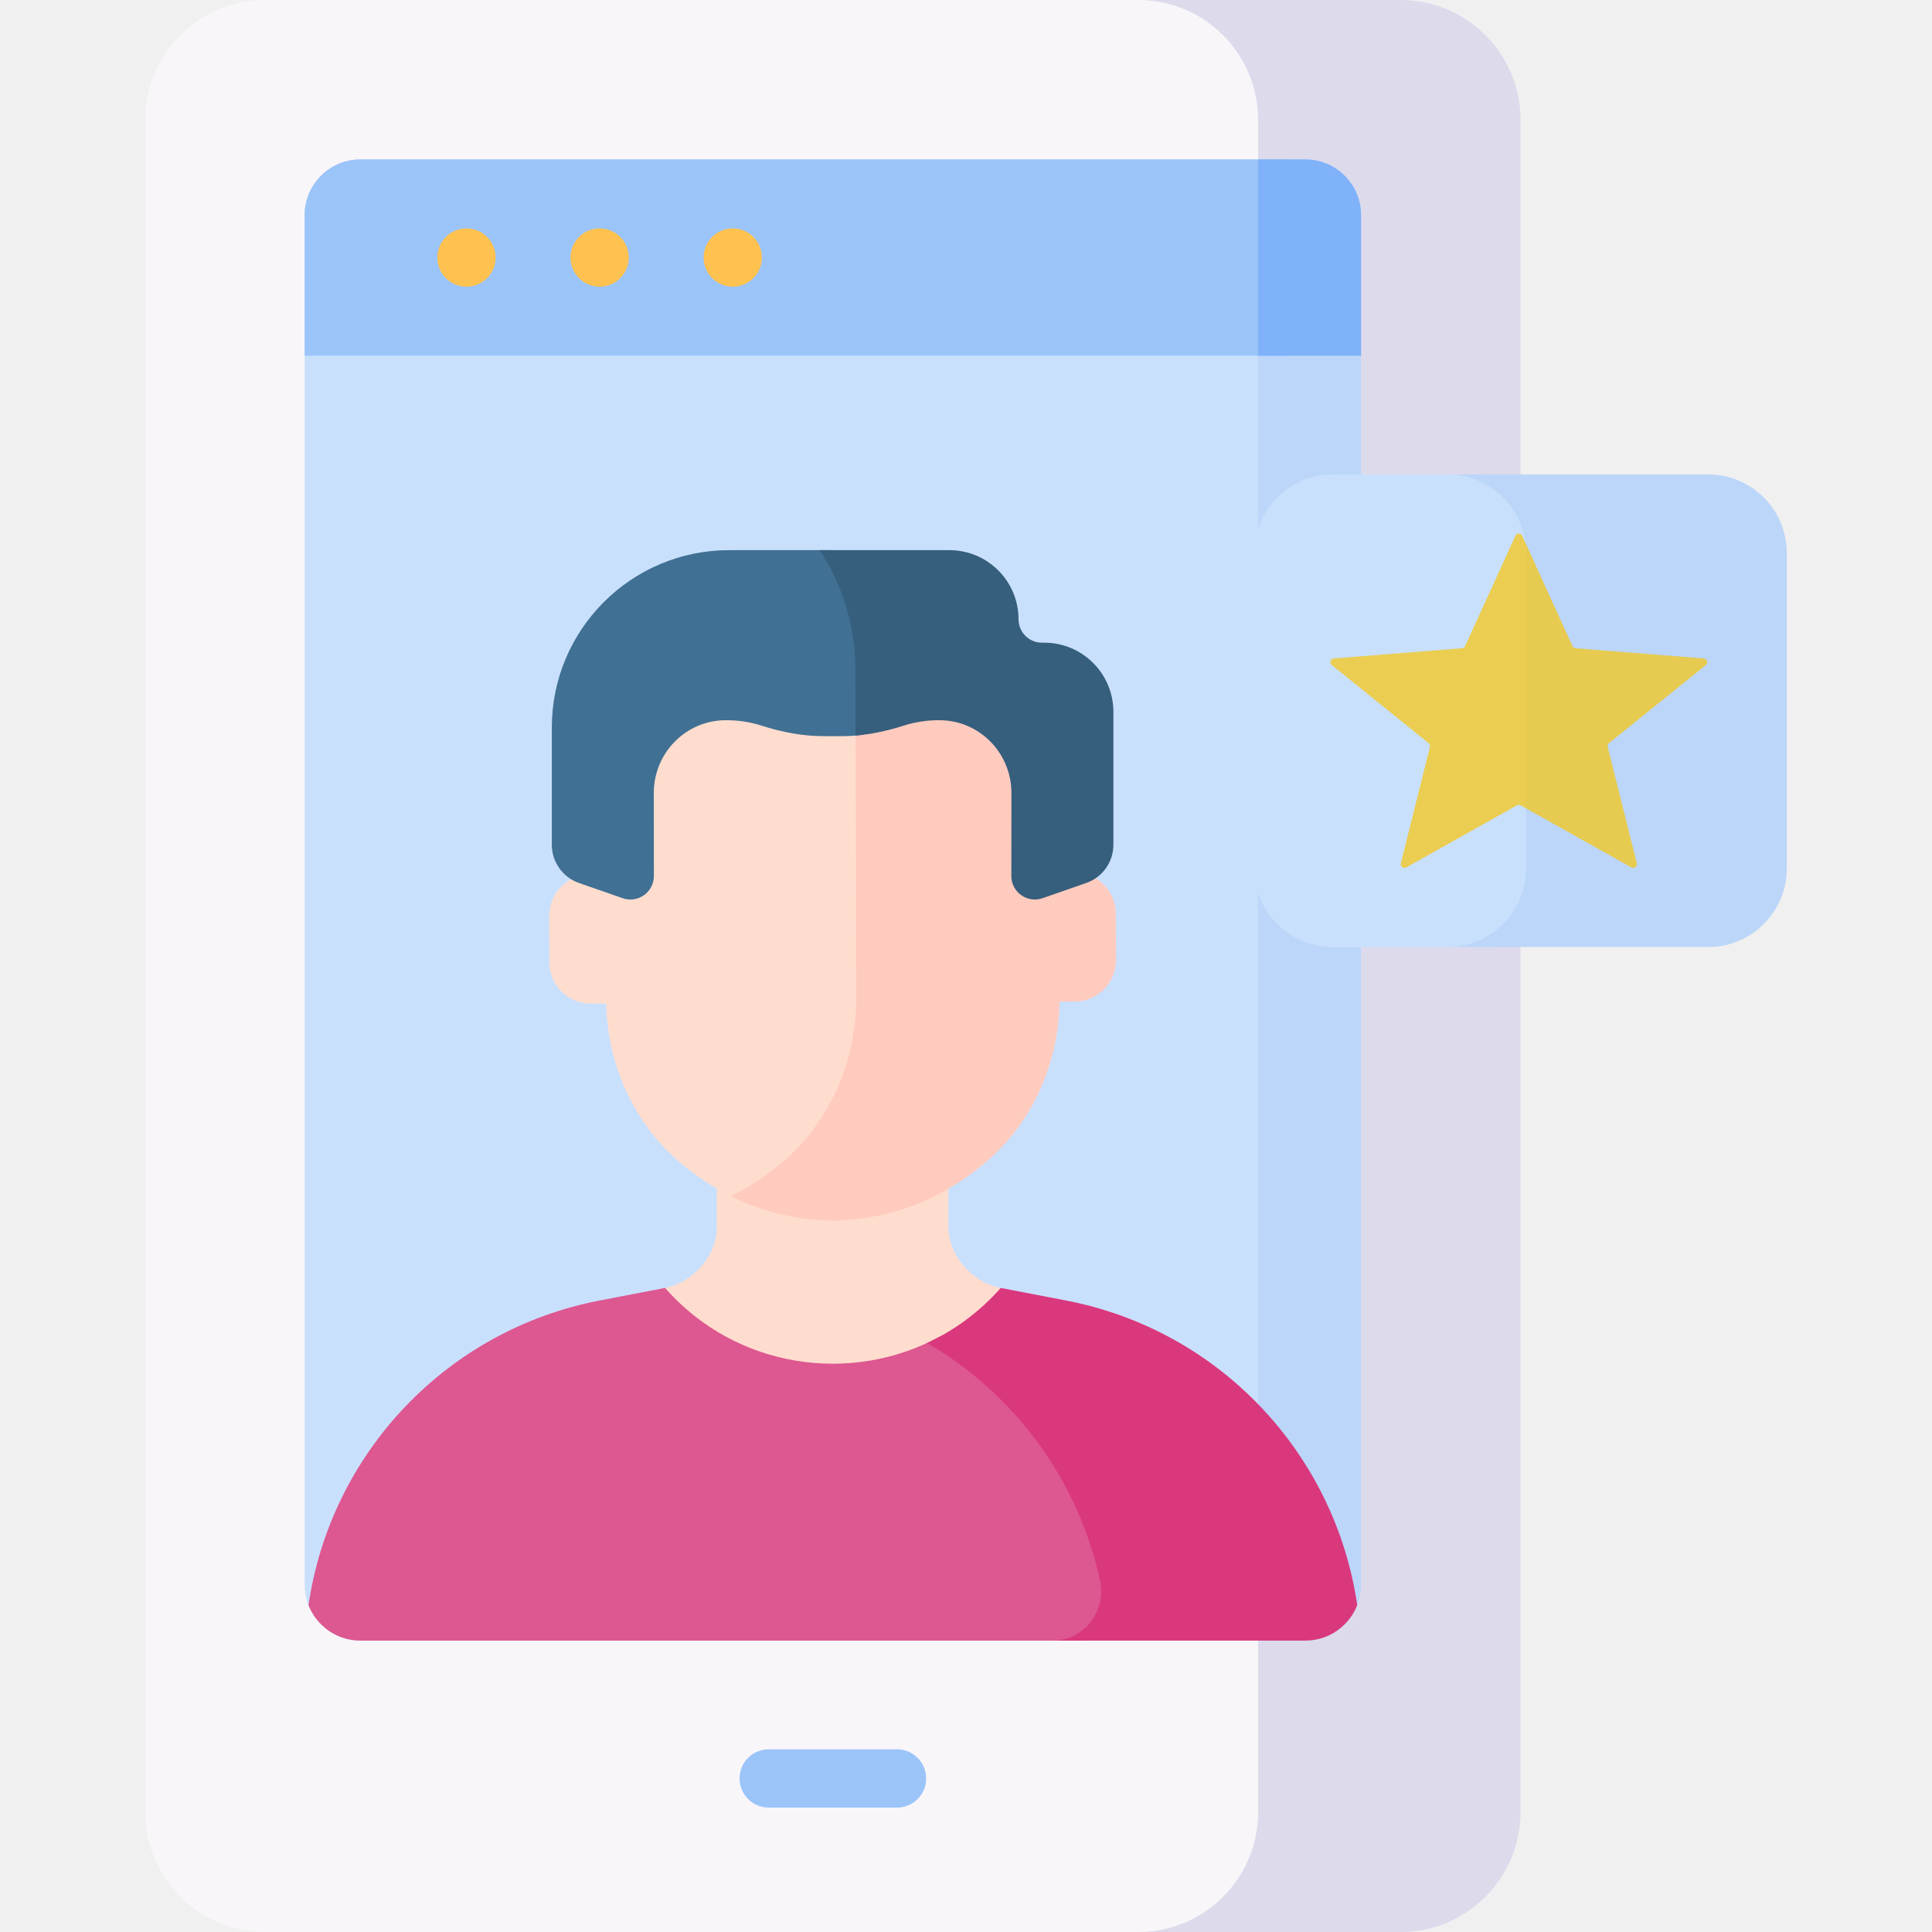
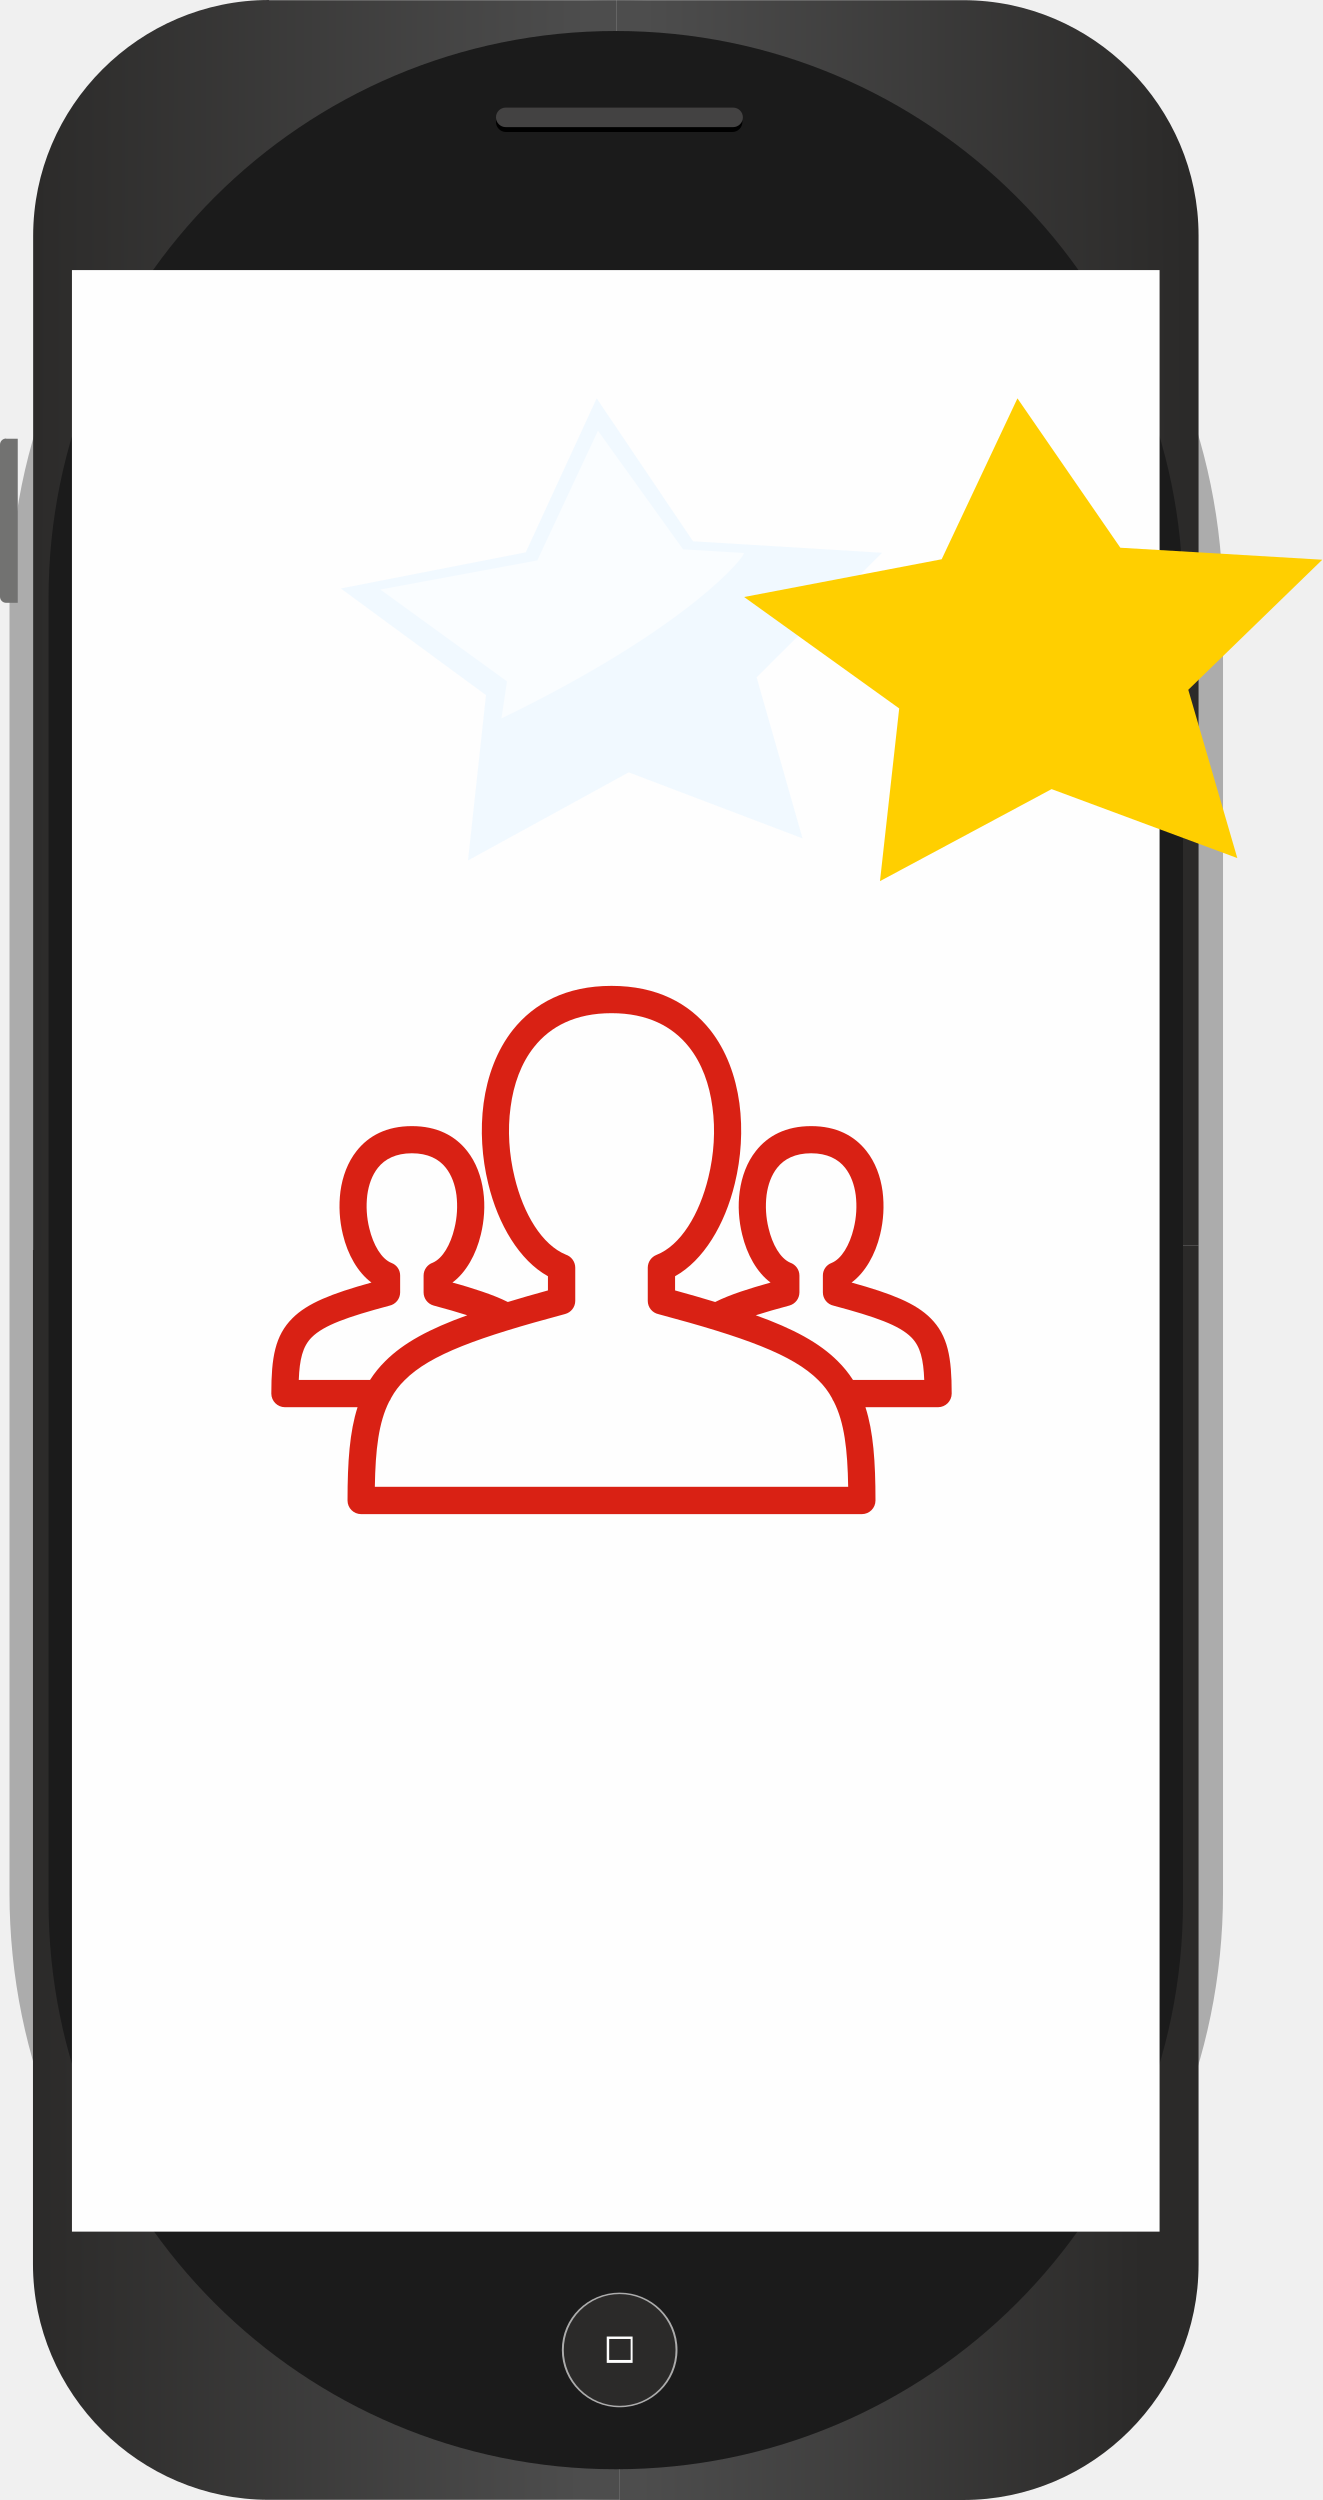
- <svg xmlns="http://www.w3.org/2000/svg" width="512" height="512" viewBox="0 0 512 512" fill="none">
-   <g clip-path="url(#clip0)">
-     <path d="M341.834 480.207V31.793C341.834 14.234 327.6 0 310.042 0H70.274C52.715 0 38.481 14.234 38.481 31.793V480.208C38.481 497.766 52.715 512.001 70.274 512.001H310.042C327.6 512 341.834 497.766 341.834 480.207V480.207Z" fill="#F9F6F9" />
-     <path d="M371.162 0H301.625C319.184 0 333.418 14.234 333.418 31.793V480.208C333.418 497.766 319.184 512.001 301.625 512.001H371.162C388.721 512.001 402.955 497.767 402.955 480.208V31.793C402.954 14.234 388.72 0 371.162 0V0Z" fill="#DDDAEC" />
-     <path d="M341.834 42.248H95.499C87.343 42.248 80.731 48.86 80.731 57.016V420.003C80.731 428.159 87.343 434.771 95.499 434.771H341.834V42.248Z" fill="#C9E0FD" />
-     <path d="M345.938 42.248H333.417V434.772H345.938C354.094 434.772 360.706 428.16 360.706 420.004V57.016C360.706 48.86 354.094 42.248 345.938 42.248V42.248Z" fill="#BCD6F9" />
-     <path d="M341.834 42.248H95.499C87.343 42.248 80.731 48.86 80.731 57.016V94.261H341.835V42.248H341.834Z" fill="#9BC4F9" />
-     <path d="M345.938 42.248H333.417V94.262H360.706V57.016C360.706 48.86 354.094 42.248 345.938 42.248Z" fill="#7FB2F9" />
-     <path d="M237.716 479.034H203.72C199.453 479.034 195.994 475.575 195.994 471.308C195.994 467.041 199.453 463.582 203.72 463.582H237.716C241.983 463.582 245.442 467.041 245.442 471.308C245.442 475.575 241.983 479.034 237.716 479.034Z" fill="#9BC4F9" />
-     <path d="M123.623 75.981C127.89 75.981 131.349 72.522 131.349 68.255C131.349 63.988 127.89 60.529 123.623 60.529C119.357 60.529 115.897 63.988 115.897 68.255C115.897 72.522 119.357 75.981 123.623 75.981Z" fill="#FFC250" />
-     <path d="M158.908 75.981C163.175 75.981 166.634 72.522 166.634 68.255C166.634 63.988 163.175 60.529 158.908 60.529C154.641 60.529 151.182 63.988 151.182 68.255C151.182 72.522 154.641 75.981 158.908 75.981Z" fill="#FFC250" />
-     <path d="M194.192 75.981C198.459 75.981 201.918 72.522 201.918 68.255C201.918 63.988 198.459 60.529 194.192 60.529C189.925 60.529 186.466 63.988 186.466 68.255C186.466 72.522 189.925 75.981 194.192 75.981Z" fill="#FFC250" />
-     <path d="M408.88 231.321V145.382C408.88 136.58 403.568 129.026 395.978 125.73H353.225C341.719 125.73 332.391 135.058 332.391 146.564V230.138C332.391 241.645 341.719 250.972 353.225 250.972H395.978C403.568 247.677 408.88 240.122 408.88 231.321V231.321Z" fill="#C9E0FD" />
-     <path d="M452.685 125.73H383.577C395.083 125.73 404.411 135.058 404.411 146.564V230.138C404.411 241.645 395.083 250.972 383.577 250.972H452.685C464.191 250.972 473.519 241.644 473.519 230.138V146.564C473.519 135.058 464.191 125.73 452.685 125.73V125.73Z" fill="#BCD6F9" />
-     <path opacity="0.678" fill-rule="evenodd" clip-rule="evenodd" d="M402.011 213.424C402.315 213.254 402.685 213.254 402.989 213.424L432.305 229.866C433.07 230.295 433.977 229.602 433.765 228.751L426.062 197.955C425.967 197.577 426.101 197.178 426.404 196.934L452.045 176.271C452.749 175.703 452.398 174.567 451.497 174.495L417.553 171.787C417.191 171.758 416.873 171.535 416.722 171.204L403.41 141.996C403.054 141.216 401.946 141.216 401.59 141.996L388.278 171.204C388.127 171.535 387.809 171.758 387.447 171.787L353.503 174.495C352.602 174.567 352.251 175.703 352.955 176.271L378.596 196.934C378.899 197.178 379.033 197.577 378.938 197.955L371.235 228.751C371.023 229.602 371.93 230.295 372.695 229.866L402.011 213.424Z" fill="#FAC500" />
-     <path d="M265.201 341.315C257.649 339.862 251.314 332.787 251.314 325.097V281.038H189.987V325.097C189.987 332.954 183.577 339.906 176.236 341.315C176.236 341.315 198.78 378.579 220.651 378.68C243.512 378.787 265.201 341.315 265.201 341.315Z" fill="#FFDDCE" />
-     <path d="M209.863 308.96C222.074 298.226 228.793 282.469 229.071 266.128L228.871 176.326C228.842 169.257 227.621 162.471 225.353 156.159C223.667 156.011 221.971 155.916 220.263 155.904C188.745 156.394 160.259 180.479 160.403 215.209L160.452 226.852L160.472 231.723L156.374 231.74C150.366 231.766 145.516 236.716 145.542 242.797L145.593 255C145.618 261.081 150.509 265.99 156.517 265.965L160.631 265.947C161.037 281.926 167.735 297.279 179.764 307.674C184.391 311.673 189.922 315.413 196.38 318.253C201.507 315.568 206.002 312.353 209.863 308.96V308.96Z" fill="#FFDDCE" />
-     <path d="M295.706 242.157C295.681 236.076 290.79 231.167 284.782 231.193L280.684 231.21L280.615 214.696C280.474 180.931 253.278 157.301 222.546 155.973C225.18 162.546 226.669 169.804 226.702 177.609L226.897 265.433C226.625 281.415 220.054 296.824 208.112 307.322C204.042 310.9 199.261 314.281 193.751 317.021C201.384 320.814 210.418 323.376 220.961 323.45C238.878 323.171 252.411 315.773 262.025 307.322C273.967 296.825 280.538 281.415 280.81 265.433L284.924 265.415C290.932 265.389 295.782 260.439 295.756 254.358L295.706 242.157Z" fill="#FFCBBE" />
-     <path d="M294.982 418.969C289.118 391.898 272.472 368.533 249.333 354.058C225.776 367.048 195.165 362.81 176.236 341.315L158.93 344.646C118.179 352.488 87.59 385.308 81.756 425.383C83.908 430.876 89.243 434.772 95.499 434.772H286.9C292.825 432.296 296.426 425.635 294.982 418.969V418.969Z" fill="#DD5790" />
-     <path d="M282.508 344.646L265.202 341.315L265.172 341.349C259.541 347.733 252.872 352.575 245.671 355.912C268.946 369.42 285.749 392.254 291.516 418.878C293.174 426.533 287.797 434.194 279.983 434.736C279.642 434.76 279.297 434.772 278.949 434.772H345.939C352.195 434.772 357.529 430.876 359.682 425.383C353.848 385.309 323.258 352.488 282.508 344.646V344.646Z" fill="#DA387D" />
-     <path d="M218.563 195.091H222.736C224.807 195.1 226.867 194.962 228.912 194.703L228.871 176.326C228.825 165.199 225.845 154.762 220.43 145.797H193.251C167.288 145.797 146.24 166.844 146.24 192.808V223.875C146.24 228.438 149.128 232.502 153.437 234.002L165.017 238.034C169.065 239.443 173.292 236.434 173.285 232.148L173.26 210.241C173.216 199.587 181.712 190.914 192.237 190.868L192.466 190.867C195.687 190.853 198.874 191.354 201.918 192.332C207.311 194.064 212.899 195.115 218.563 195.091V195.091Z" fill="#407093" />
-     <path d="M276.731 170.316H276.113C272.694 170.316 269.922 167.544 269.922 164.125C269.922 154.002 261.716 145.795 251.592 145.795H217.215C223.124 154.73 226.653 165.517 226.703 177.609L226.741 194.927C231.033 194.574 235.264 193.653 239.381 192.33C242.425 191.352 245.611 190.852 248.833 190.865L249.062 190.866C259.588 190.911 268.084 199.585 268.039 210.239L268.018 232.148C268.012 236.433 272.239 239.441 276.286 238.032L287.862 234C292.171 232.499 295.059 228.436 295.059 223.873V188.644C295.06 178.523 286.854 170.316 276.731 170.316V170.316Z" fill="#365E7D" />
+ <svg xmlns="http://www.w3.org/2000/svg" xmlns:xlink="http://www.w3.org/1999/xlink" width="2710.568" height="5123.525" viewBox="0 0 2710.568 5123.525">
+   <defs>
+     <linearGradient id="linear-gradient" x1="-0.027" y1="0.991" x2="0.945" y2="0.996" gradientUnits="objectBoundingBox">
+       <stop offset="0" stop-color="#2b2a29" />
+       <stop offset="1" stop-color="#4d4d4d" />
+     </linearGradient>
+     <linearGradient id="linear-gradient-2" x1="0.991" y1="0.988" x2="0.057" y2="1" xlink:href="#linear-gradient" />
+     <linearGradient id="linear-gradient-3" x1="-0.012" y1="1" x2="0.935" y2="1" xlink:href="#linear-gradient" />
+     <linearGradient id="linear-gradient-4" x1="0.035" y1="1" x2="0.905" y2="1" gradientUnits="objectBoundingBox">
+       <stop offset="0" stop-color="#4d4d4d" />
+       <stop offset="1" stop-color="#2b2a29" />
+     </linearGradient>
+   </defs>
+   <g id="Group_1454" data-name="Group 1454" transform="translate(-20710.586 21269.289)">
+     <g id="Group_1333" data-name="Group 1333" transform="translate(3331.038 -94.578)">
+       <rect id="Rectangle_1530" data-name="Rectangle 1530" width="2487" height="5123" rx="1243.5" transform="translate(17399 -21174.186)" fill="#acacac" />
+       <path id="Path_2622" data-name="Path 2622" d="M612.323-.629h711.993V2560.762H129V482.7C129,216.9,346.533-1,612.7-1Z" transform="translate(17318.48 -21173.711)" fill-rule="evenodd" fill="url(#linear-gradient)" />
+       <path id="Path_2623" data-name="Path 2623" d="M3349,0h710.508c265.419,0,482.581,217.161,482.581,482.581v2069.53H3349Z" transform="translate(15293.797 -21174.34)" fill-rule="evenodd" fill="url(#linear-gradient-2)" />
+       <path id="Path_2624" data-name="Path 2624" d="M128,6899.371H1330.369V9460.762H611.7c-266.162,0-483.7-217.531-483.7-483.693v-2077.7Z" transform="translate(17319.109 -25512.32)" fill-rule="evenodd" fill="url(#linear-gradient-3)" />
+       <path id="Path_2625" data-name="Path 2625" d="M3367,6875H4553.407V8963.462c0,265.419-217.162,482.581-482.581,482.581H3367Z" transform="translate(15282.479 -25497.229)" fill-rule="evenodd" fill="url(#linear-gradient-4)" />
+       <rect id="Rectangle_1531" data-name="Rectangle 1531" width="2325" height="4997" rx="1162.5" transform="translate(17479 -21111.186)" fill="#1b1b1b" />
+       <rect id="Rectangle_1532" data-name="Rectangle 1532" width="2229" height="4020" transform="translate(17527 -20621.186)" fill="#fefefe" />
+       <rect id="Rectangle_1533" data-name="Rectangle 1533" width="505" height="41" rx="20.5" transform="translate(18396 -20945.186)" />
+       <rect id="Rectangle_1534" data-name="Rectangle 1534" width="506" height="40" rx="20" transform="translate(18396 -20954.186)" fill="#434242" />
+       <path id="Path_2626" data-name="Path 2626" d="M-41.379,2420.371h23.758v336.322H-41.379a12.515,12.515,0,0,1-8.955-3.666A12.517,12.517,0,0,1-54,2744.072v-311.45a12.517,12.517,0,0,1,3.665-8.956A12.517,12.517,0,0,1-41.379,2420Z" transform="translate(17433.549 -22695.996)" fill="#727271" fill-rule="evenodd" />
+       <ellipse id="Ellipse_385" data-name="Ellipse 385" cx="118.5" cy="117.5" rx="118.5" ry="117.5" transform="translate(18531 -16476.188)" fill="#acacac" />
+       <circle id="Ellipse_386" data-name="Ellipse 386" cx="114.5" cy="114.5" r="114.5" transform="translate(18535 -16473.188)" fill="#2b2a29" />
+       <rect id="Rectangle_1535" data-name="Rectangle 1535" width="53" height="54" transform="translate(18623 -16386.188)" fill="#fefefe" />
+       <rect id="Rectangle_1536" data-name="Rectangle 1536" width="44" height="43" transform="translate(18628 -16381.187)" fill="#2b2a29" />
+     </g>
+     <path id="Path_2782" data-name="Path 2782" d="M2551.02,3942.618a27.865,27.865,0,0,1-27.825-27.824c0-80,4.427-141.335,20.552-191.292H2394.824A28.072,28.072,0,0,1,2367,3695.677c0-73.988,7.588-118.886,43.317-154.615,30.67-30.67,79.679-50.273,161.886-73.039-27.824-20.552-48.692-57.229-58.494-98.333a245.017,245.017,0,0,1-5.059-88.532c4.11-30.354,14.861-59.759,33.2-82.84,24.346-30.987,61.34-50.906,113.194-50.906s88.848,19.92,113.194,50.906c18.339,23.081,29.089,52.486,33.2,82.84,4.11,29.405,1.9,60.075-5.059,88.532-9.8,41.1-30.353,77.781-58.178,98.333,22.449,6.008,42.685,12.331,60.391,18.339,20.552,6.957,37.942,13.912,53.12,21.5,25.295-7.9,52.8-15.493,82.208-23.714v-29.088c-58.178-32.251-102.127-105.606-122.364-189.711-12.964-52.8-16.758-110.032-9.486-164.732,7.589-55.649,26.875-108.452,60.075-150.5,43.317-54.384,109.084-90.113,202.042-90.113s158.726,35.729,202.043,90.113c33.2,42.053,52.486,94.856,60.075,150.5,7.272,54.7,3.478,111.929-9.486,164.732-20.236,84.1-64.186,157.46-122.364,189.711v29.088c29.405,8.221,56.914,15.81,82.208,23.714,15.176-7.588,32.567-14.544,53.119-21.5,17.707-6.008,37.942-12.015,60.391-18.339-27.824-20.552-48.377-57.229-58.178-98.333-6.956-28.457-9.17-59.127-5.059-88.532,4.111-30.354,14.861-59.759,33.2-82.84,24.346-30.987,61.34-50.906,113.195-50.906s88.848,19.92,113.194,50.906c18.339,23.081,29.089,52.486,33.2,82.84a245.023,245.023,0,0,1-5.059,88.532c-9.8,41.1-30.67,77.781-58.494,98.333,82.208,22.766,131.217,42.369,161.886,73.039,35.729,35.729,43.317,80.627,43.317,154.615a28.072,28.072,0,0,1-27.824,27.824H3584.629c16.125,49.957,20.552,111.3,20.552,191.292a27.865,27.865,0,0,1-27.825,27.824Zm998.2-55.965c-1.264-76.833-7.9-132.165-29.406-174.534a31.873,31.873,0,0,1-3.794-7.272,154.008,154.008,0,0,0-27.824-36.678c-52.8-52.8-151.769-88.216-327.567-135.327a27.8,27.8,0,0,1-22.133-27.192v-68.3a28.394,28.394,0,0,1,17.706-25.927c49.641-19.287,88.216-83.157,106.555-159.041,11.383-46.479,14.861-96.753,8.221-144.181-6.007-46.163-21.5-89.8-48.376-123.312-33.2-41.736-84.422-68.928-158.409-68.928s-125.209,27.192-158.408,68.928c-26.875,33.516-42.369,77.149-48.376,123.312-6.64,47.428-3.162,97.7,8.221,144.181,18.023,75.252,56.281,138.489,104.973,158.408a28.325,28.325,0,0,1,19.287,26.559v68.3a27.915,27.915,0,0,1-20.868,26.875c-176.748,47.428-276.03,82.524-328.833,135.644a154,154,0,0,0-27.824,36.678,24.55,24.55,0,0,1-3.794,6.956c-21.5,42.686-28.141,98.018-29.406,174.851Zm-979.858-219.116a223.15,223.15,0,0,1,31.3-38.575c37.31-37.31,90.428-66.083,167.894-93.907-19.919-6.324-42.685-12.964-68.928-19.92a27.99,27.99,0,0,1-20.552-26.876V3453.8a28.04,28.04,0,0,1,18.971-26.56c20.236-8.853,36.361-36.994,44.266-70.509a189.939,189.939,0,0,0,4.11-67.98c-2.846-21.185-9.8-40.788-21.817-55.965-14.228-18.022-36.677-29.721-69.56-29.721-32.567,0-55.332,11.7-69.561,29.721-12.015,15.177-18.971,34.78-21.816,55.965a189.944,189.944,0,0,0,4.11,67.98c8.221,34.464,24.979,62.921,45.531,71.142a27.3,27.3,0,0,1,17.706,25.927v34.464a27.8,27.8,0,0,1-22.133,27.192c-86.319,23.082-134.379,40.155-159.042,64.817-18.655,18.656-24.979,45.215-26.56,87.268Zm790.463-132.481c77.465,27.824,130.584,56.6,167.894,93.907a223.207,223.207,0,0,1,31.3,38.575H3705.1c-1.581-42.053-7.9-68.612-26.56-87.268-24.662-24.662-72.723-41.736-159.041-64.817a27.8,27.8,0,0,1-22.133-27.192V3453.8a27.3,27.3,0,0,1,17.706-25.927c20.552-8.221,37.31-36.677,45.531-71.142a189.5,189.5,0,0,0,4.11-67.98c-2.846-21.185-9.8-40.788-21.816-55.965-14.229-18.022-36.994-29.721-69.561-29.721-32.883,0-55.332,11.7-69.561,29.721-12.015,15.177-18.971,34.78-21.816,55.965a189.938,189.938,0,0,0,4.11,67.98c7.905,33.516,24.03,61.656,44.266,70.509a28.04,28.04,0,0,1,18.971,26.56v34.464a27.99,27.99,0,0,1-20.552,26.876C3402.506,3522.092,3379.741,3528.731,3359.821,3535.055Z" transform="translate(18899.625 -22108.836)" fill="#d92114" />
+     <path id="Path_2739" data-name="Path 2739" d="M945.8,902.3,589.642,766.615,260.176,946.8l37.2-338.757L0,389.151l379.156-73.682L524.837,0,721.975,293.212l387.4,23.925-257.322,254.9L945.8,902.3Z" transform="matrix(1, -0.001, 0.001, 1, 21408.59, -20452.445)" fill="#f1f9ff" />
+     <path id="Path_2750" data-name="Path 2750" d="M1010.271,942.6,629.833,800.853,277.91,989.084,317.642,635.2,0,406.53l405-76.973L560.611,0,771.186,306.307,1184.994,331.3,910.132,597.59,1010.27,942.6Z" transform="matrix(1, -0.001, 0.001, 1, 22235.139, -20452.303)" fill="#ffcf00" />
+     <path id="Path_2751" data-name="Path 2751" d="M79.672,486.88,339.394,675.235l-11.356,75.923C717.964,562.2,832.194,413.805,824.653,412.032L700.4,404.508,525.874,161.379,401.528,427.2,79.679,486.876h0Z" transform="translate(21410.141 -20548.041)" fill="rgba(255,255,255,0.61)" />
  </g>
-   <defs>
-     <clipPath id="clip0">
-       <rect width="512" height="512" fill="white" />
-     </clipPath>
-   </defs>
</svg>
